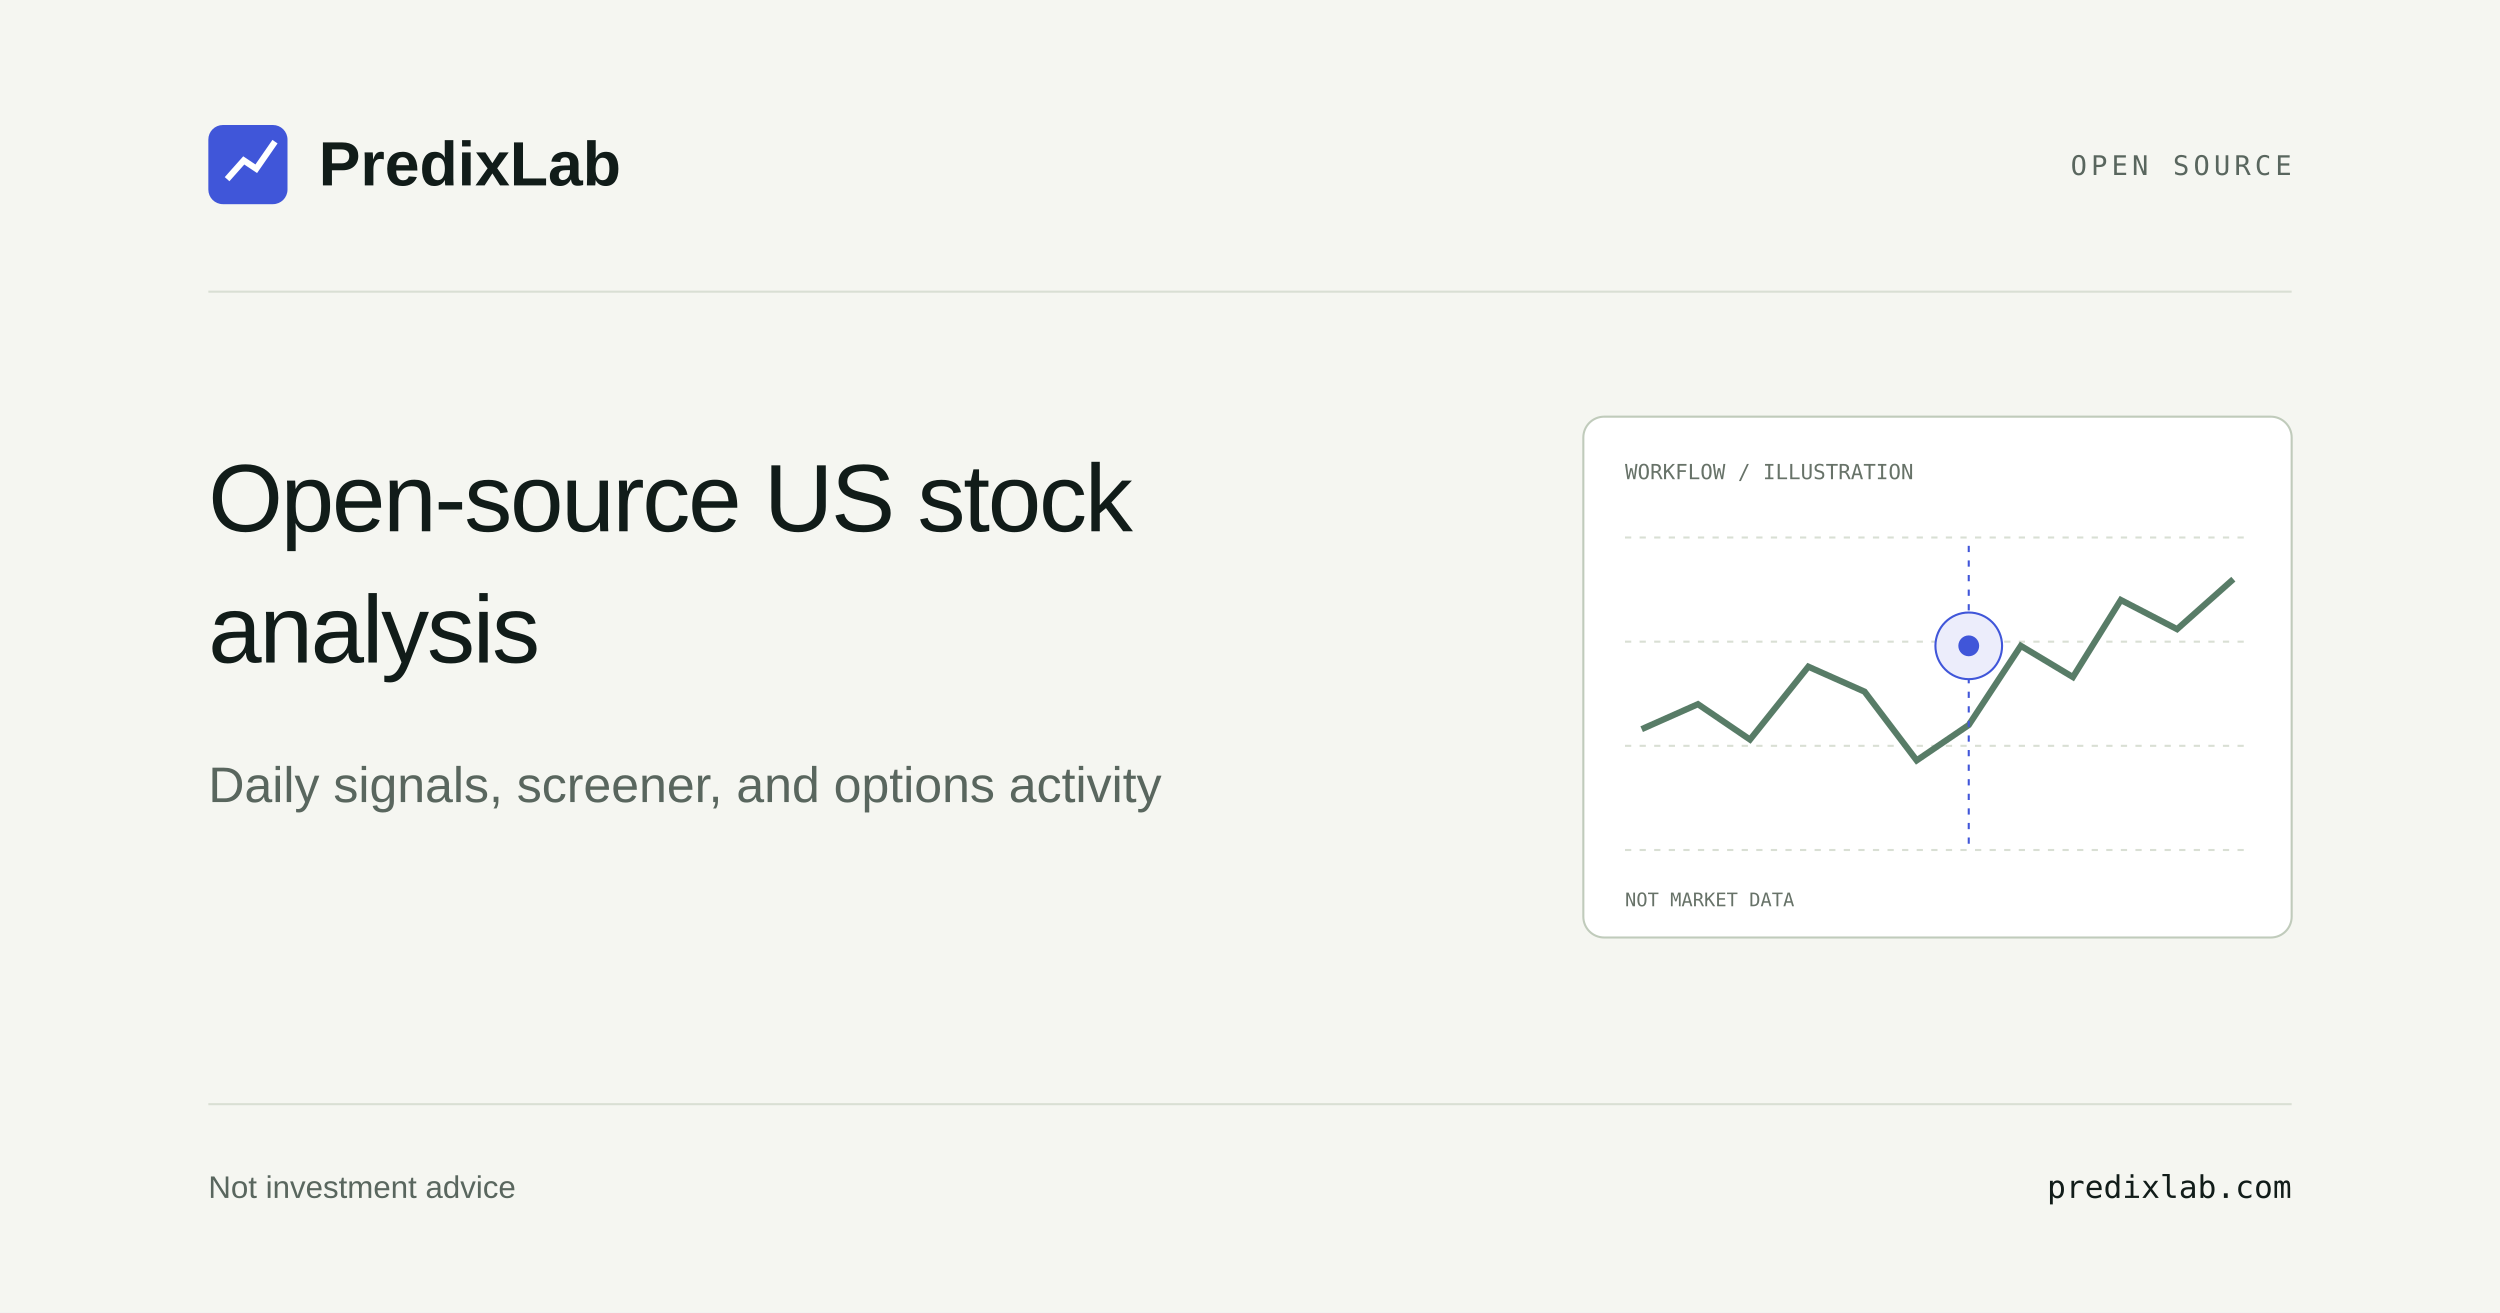
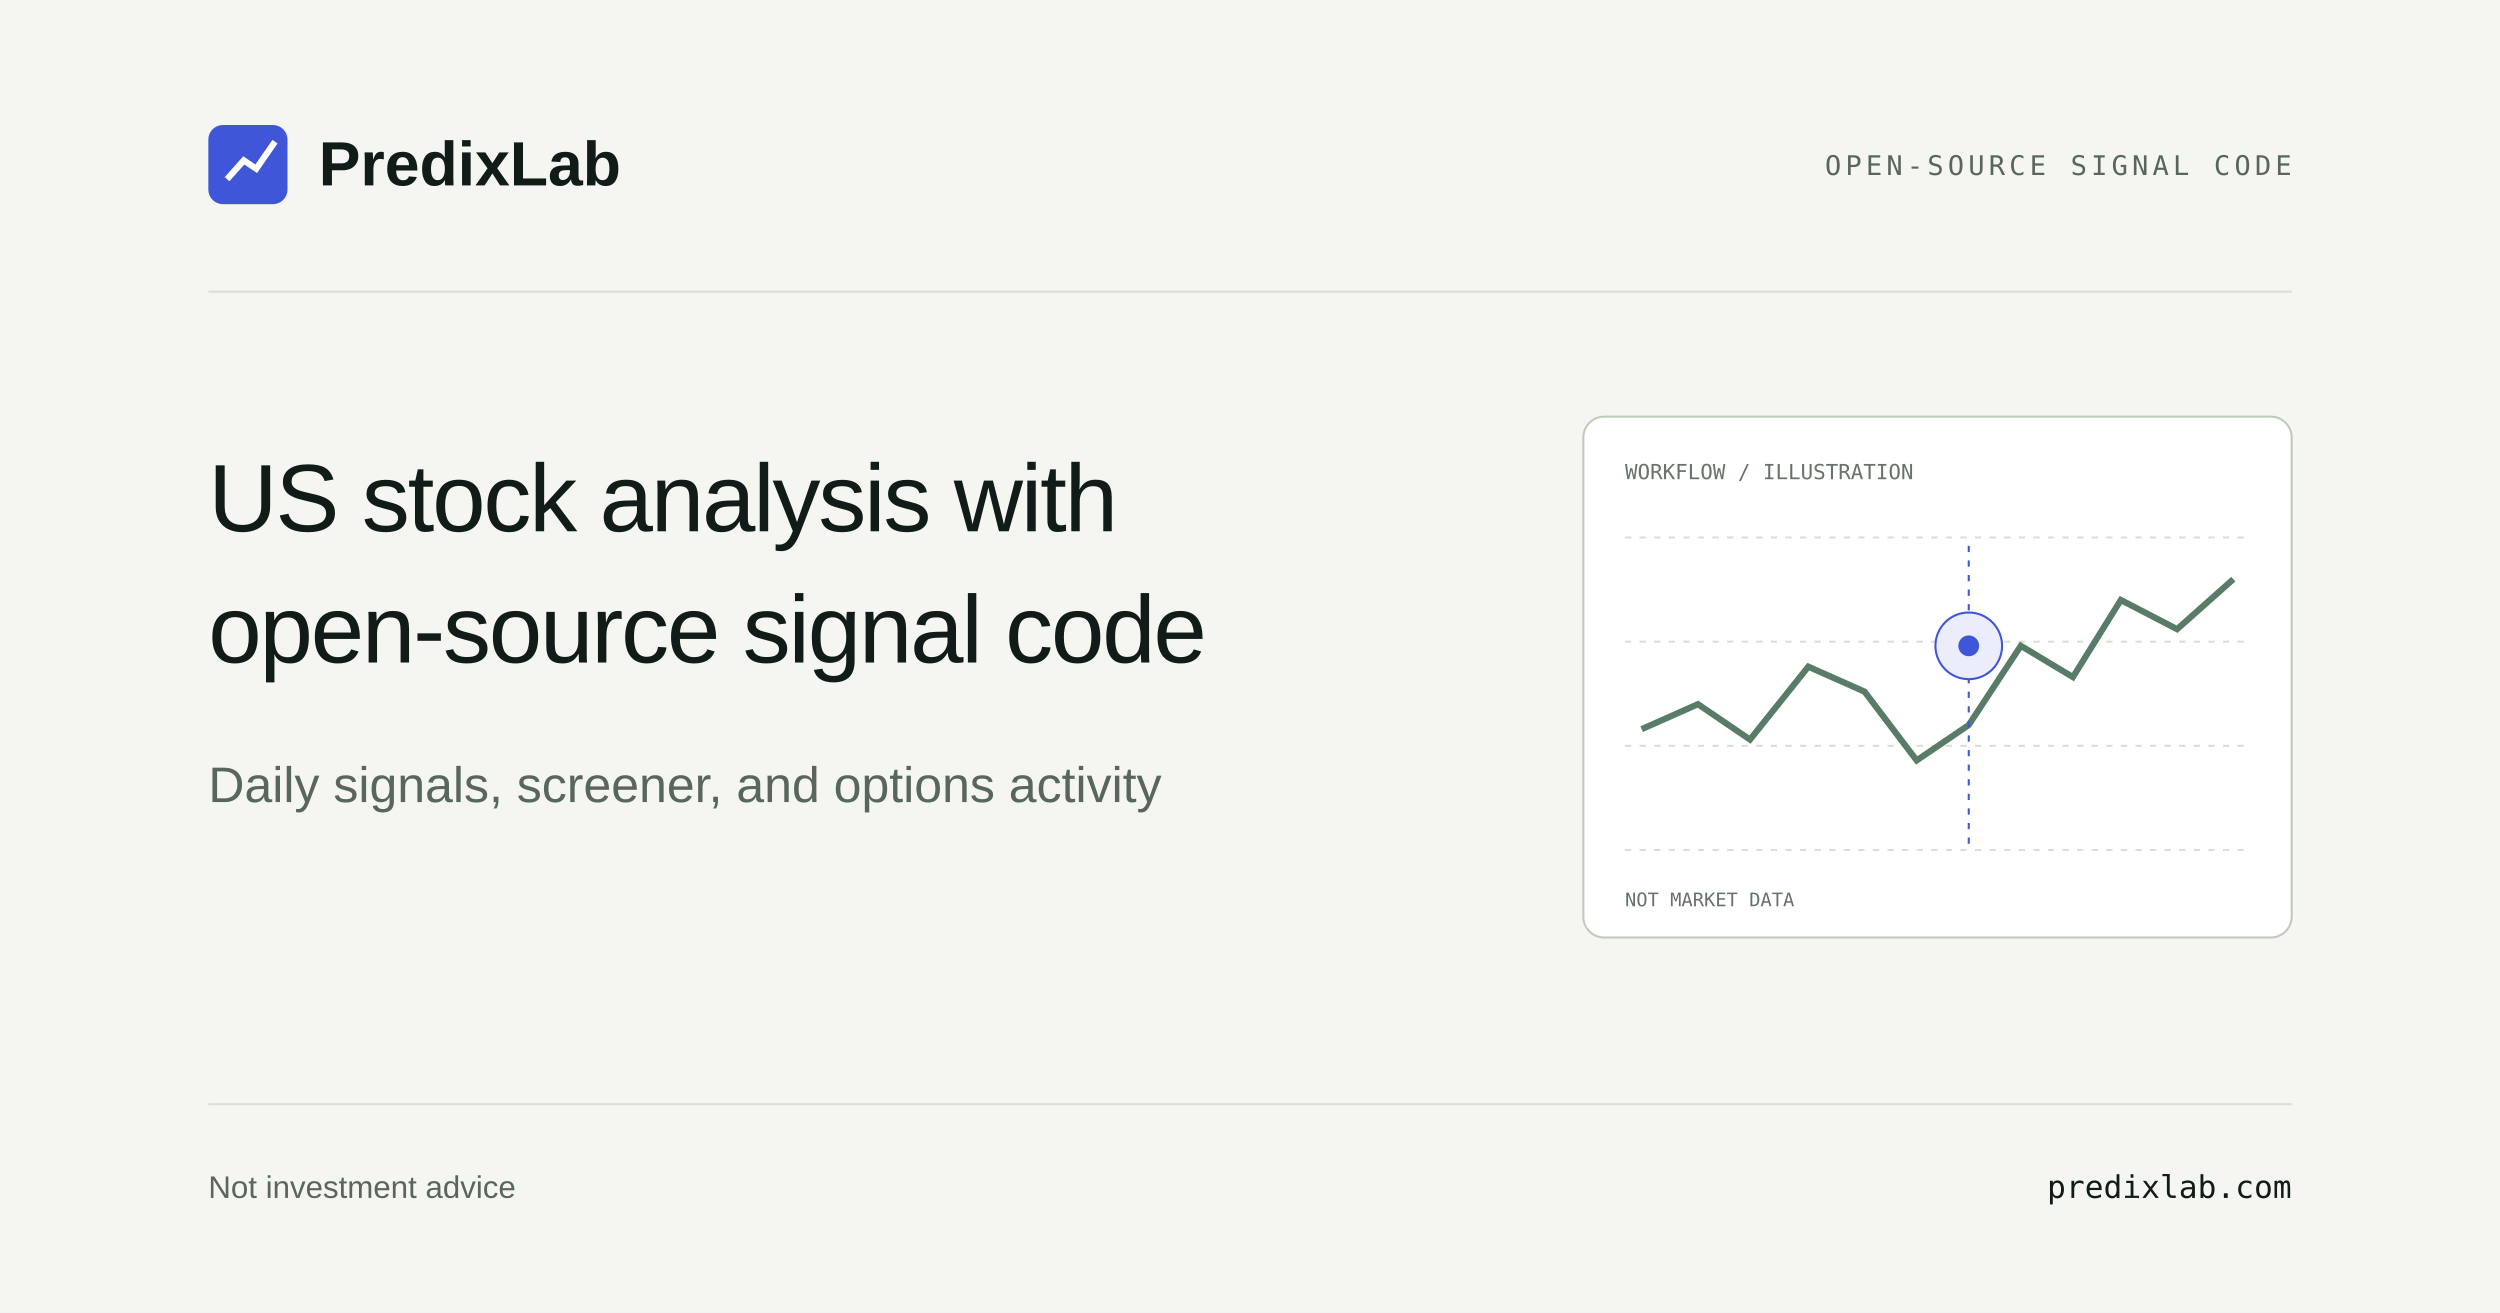
<svg xmlns="http://www.w3.org/2000/svg" width="1200" height="630" viewBox="0 0 1200 630">
  <rect width="1200" height="630" fill="#f5f6f1" />
  <path d="M100 140H1100M100 530H1100" stroke="#d9dfd4" />
  <rect x="100" y="60" width="38" height="38" rx="7" fill="#4056d9" />
  <path d="M109 86L117 77 123 81 132 68" fill="none" stroke="#fff" stroke-width="3" />
  <text x="153" y="89" font-family="Arial,sans-serif" font-size="30" font-weight="700" fill="#111c19">PredixLab</text>
-   <text x="1100" y="84" text-anchor="end" font-family="monospace" font-size="13" letter-spacing="2" fill="#59665e">OPEN SOURCE</text>
-   <text x="100" y="255" font-family="Arial,sans-serif" font-size="46" letter-spacing="-1" fill="#111c19">Open-source US stock</text>
-   <text x="100" y="318" font-family="Arial,sans-serif" font-size="46" letter-spacing="-1" fill="#111c19">analysis</text>
+   <text x="1100" y="84" text-anchor="end" font-family="monospace" font-size="13" letter-spacing="2" fill="#59665e">OPEN-SOURCE SIGNAL CODE</text>
+   <text x="100" y="255" font-family="Arial,sans-serif" font-size="46" letter-spacing="-1" fill="#111c19">US stock analysis with</text>
+   <text x="100" y="318" font-family="Arial,sans-serif" font-size="46" letter-spacing="-1" fill="#111c19">open-source signal code</text>
  <text x="100" y="385" font-family="Arial,sans-serif" font-size="24" fill="#59665e">Daily signals, screener, and options activity</text>
  <g transform="translate(760 200)">
    <rect width="340" height="250" rx="10" fill="#fff" stroke="#c0cbbb" />
    <path d="M20 58H320M20 108H320M20 158H320M20 208H320" stroke="#d9dfd4" stroke-dasharray="3 4" />
    <text x="20" y="30" font-family="monospace" font-size="10" fill="#677268">WORKFLOW / ILLUSTRATION</text>
    <path d="M28 150L55 138 80 155 108 120 135 132 160 165 185 148 210 110 235 125 258 88 285 102 312 78" fill="none" stroke="#587c67" stroke-width="3" />
    <path d="M185 62V208" stroke="#4056d9" stroke-dasharray="3 4" />
    <circle cx="185" cy="110" r="16" fill="#ecedfb" stroke="#4056d9" />
    <circle cx="185" cy="110" r="5" fill="#4056d9" />
    <text x="20" y="235" font-family="monospace" font-size="9" fill="#677268">NOT MARKET DATA</text>
  </g>
  <text x="100" y="575" font-family="Arial,sans-serif" font-size="15" fill="#59665e">Not investment advice</text>
  <text x="1100" y="575" text-anchor="end" font-family="monospace" font-size="15" fill="#111c19">predixlab.com</text>
</svg>
